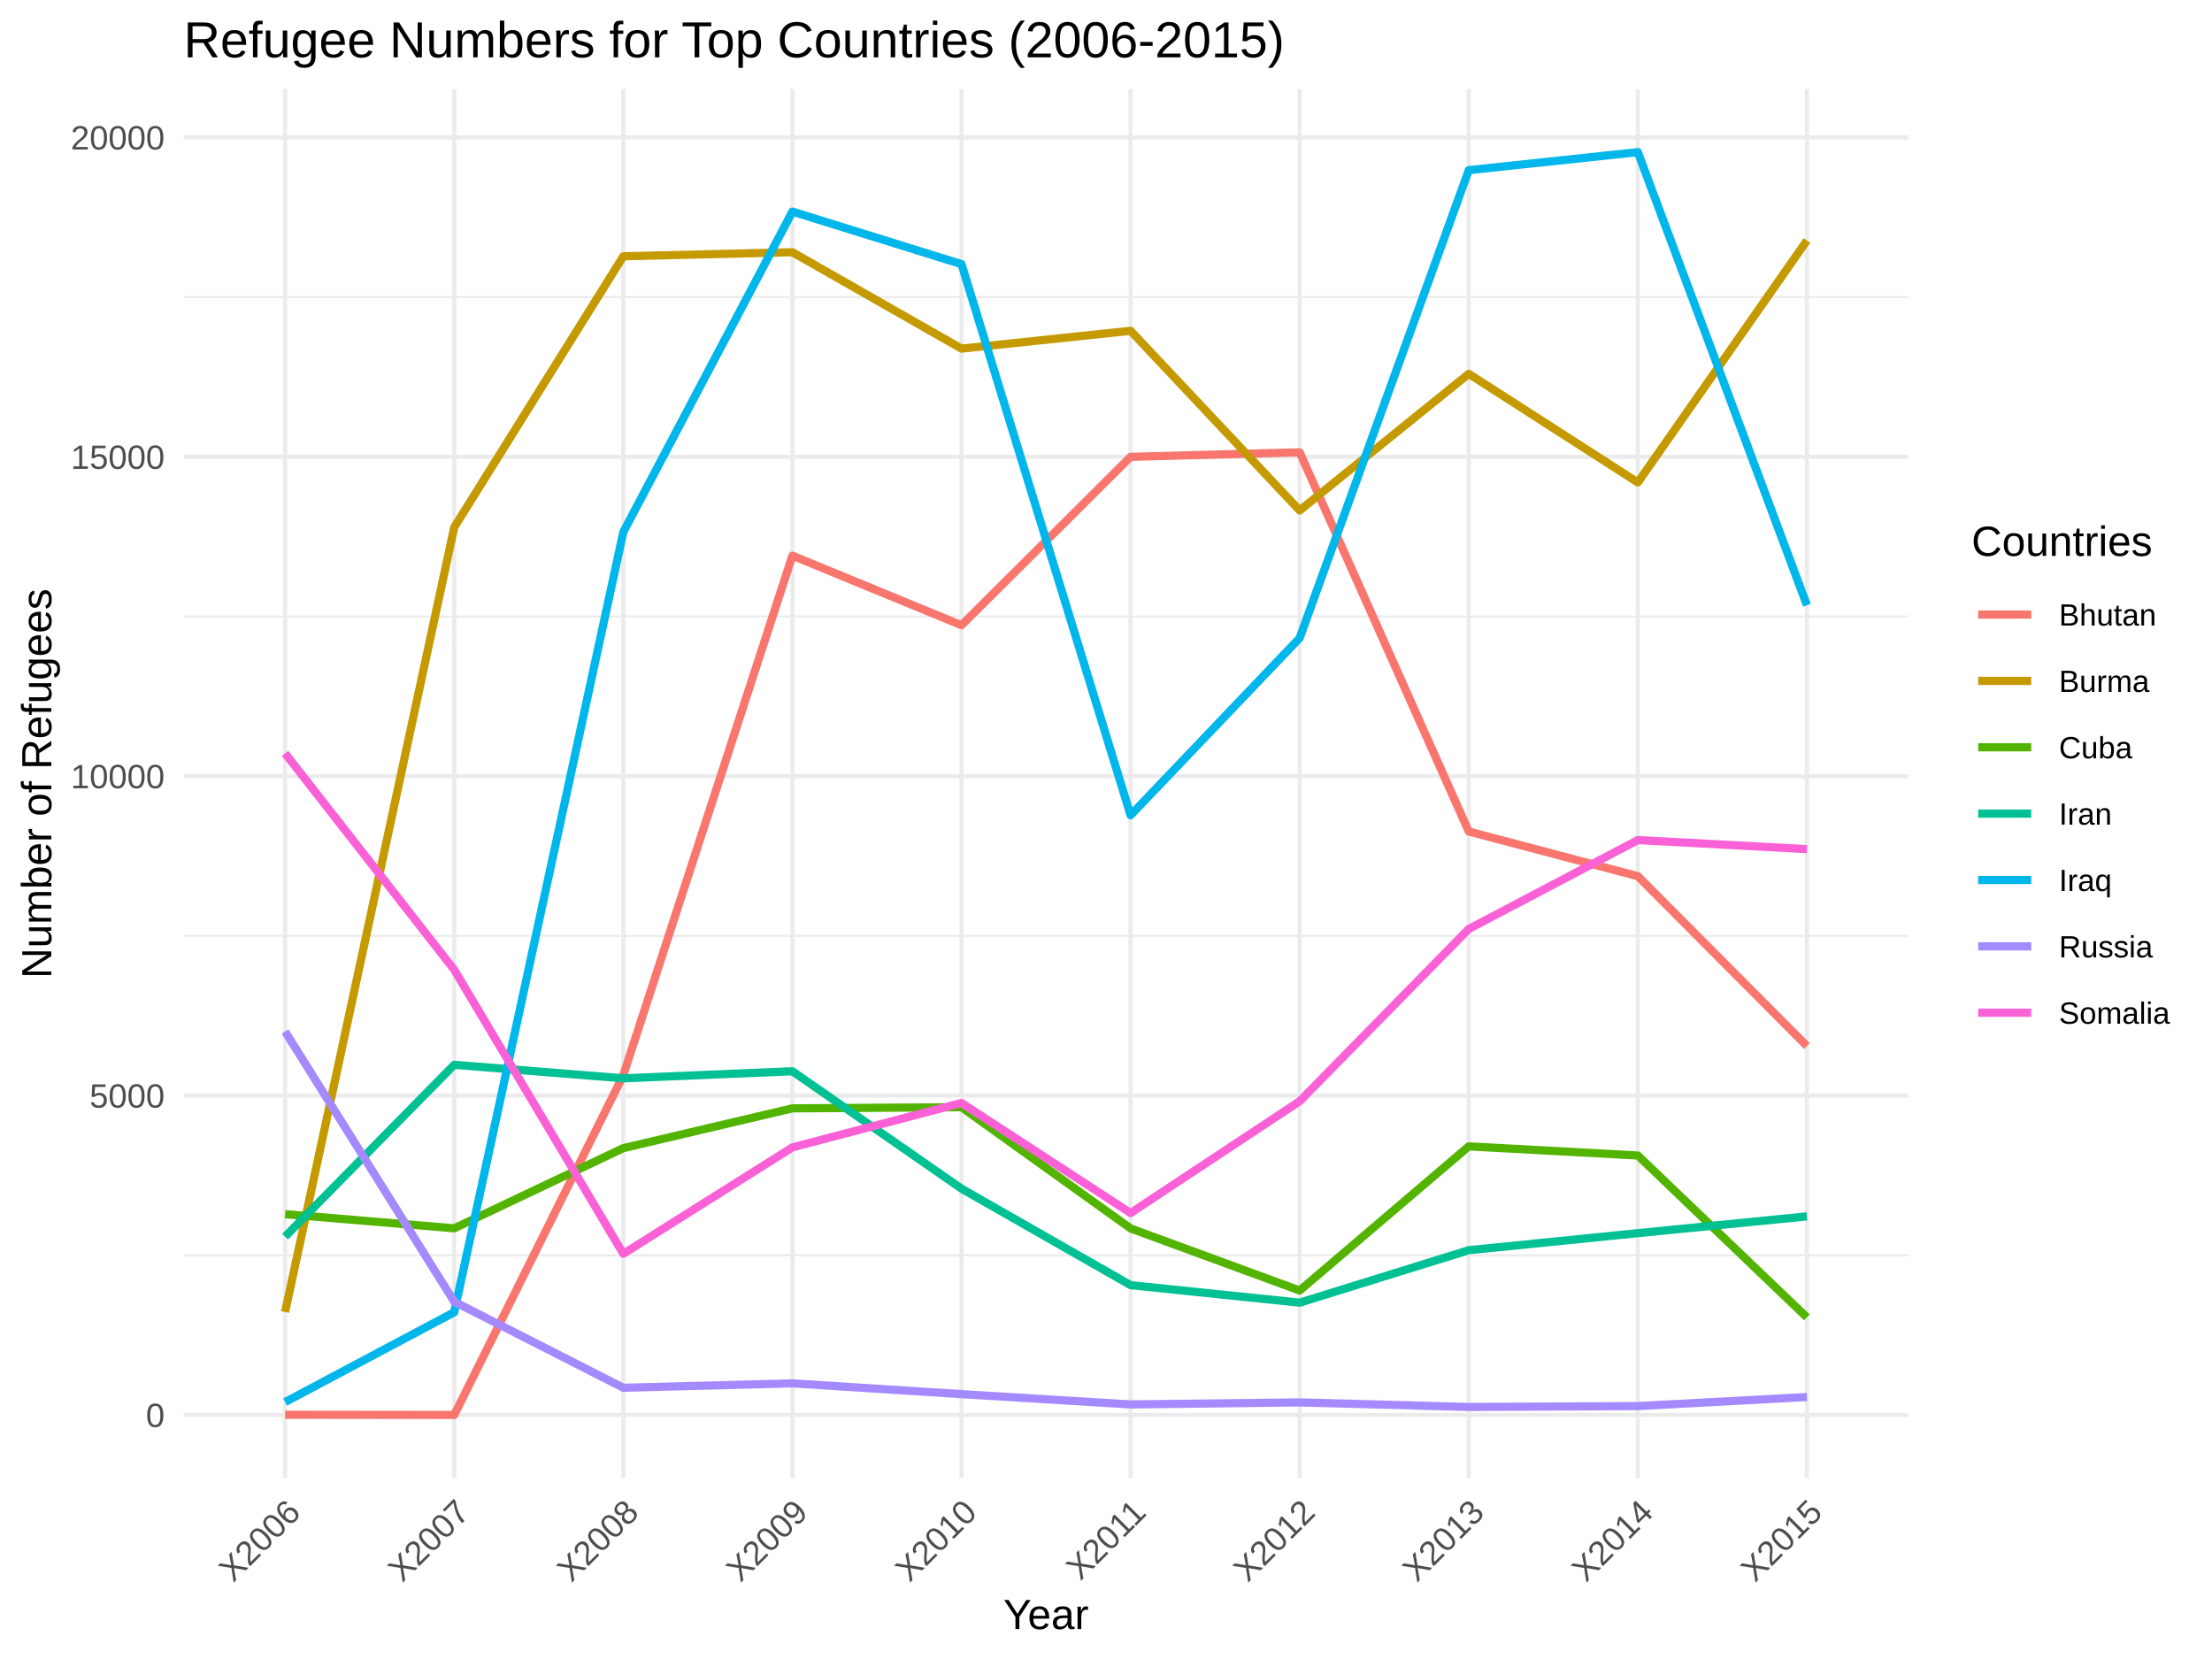
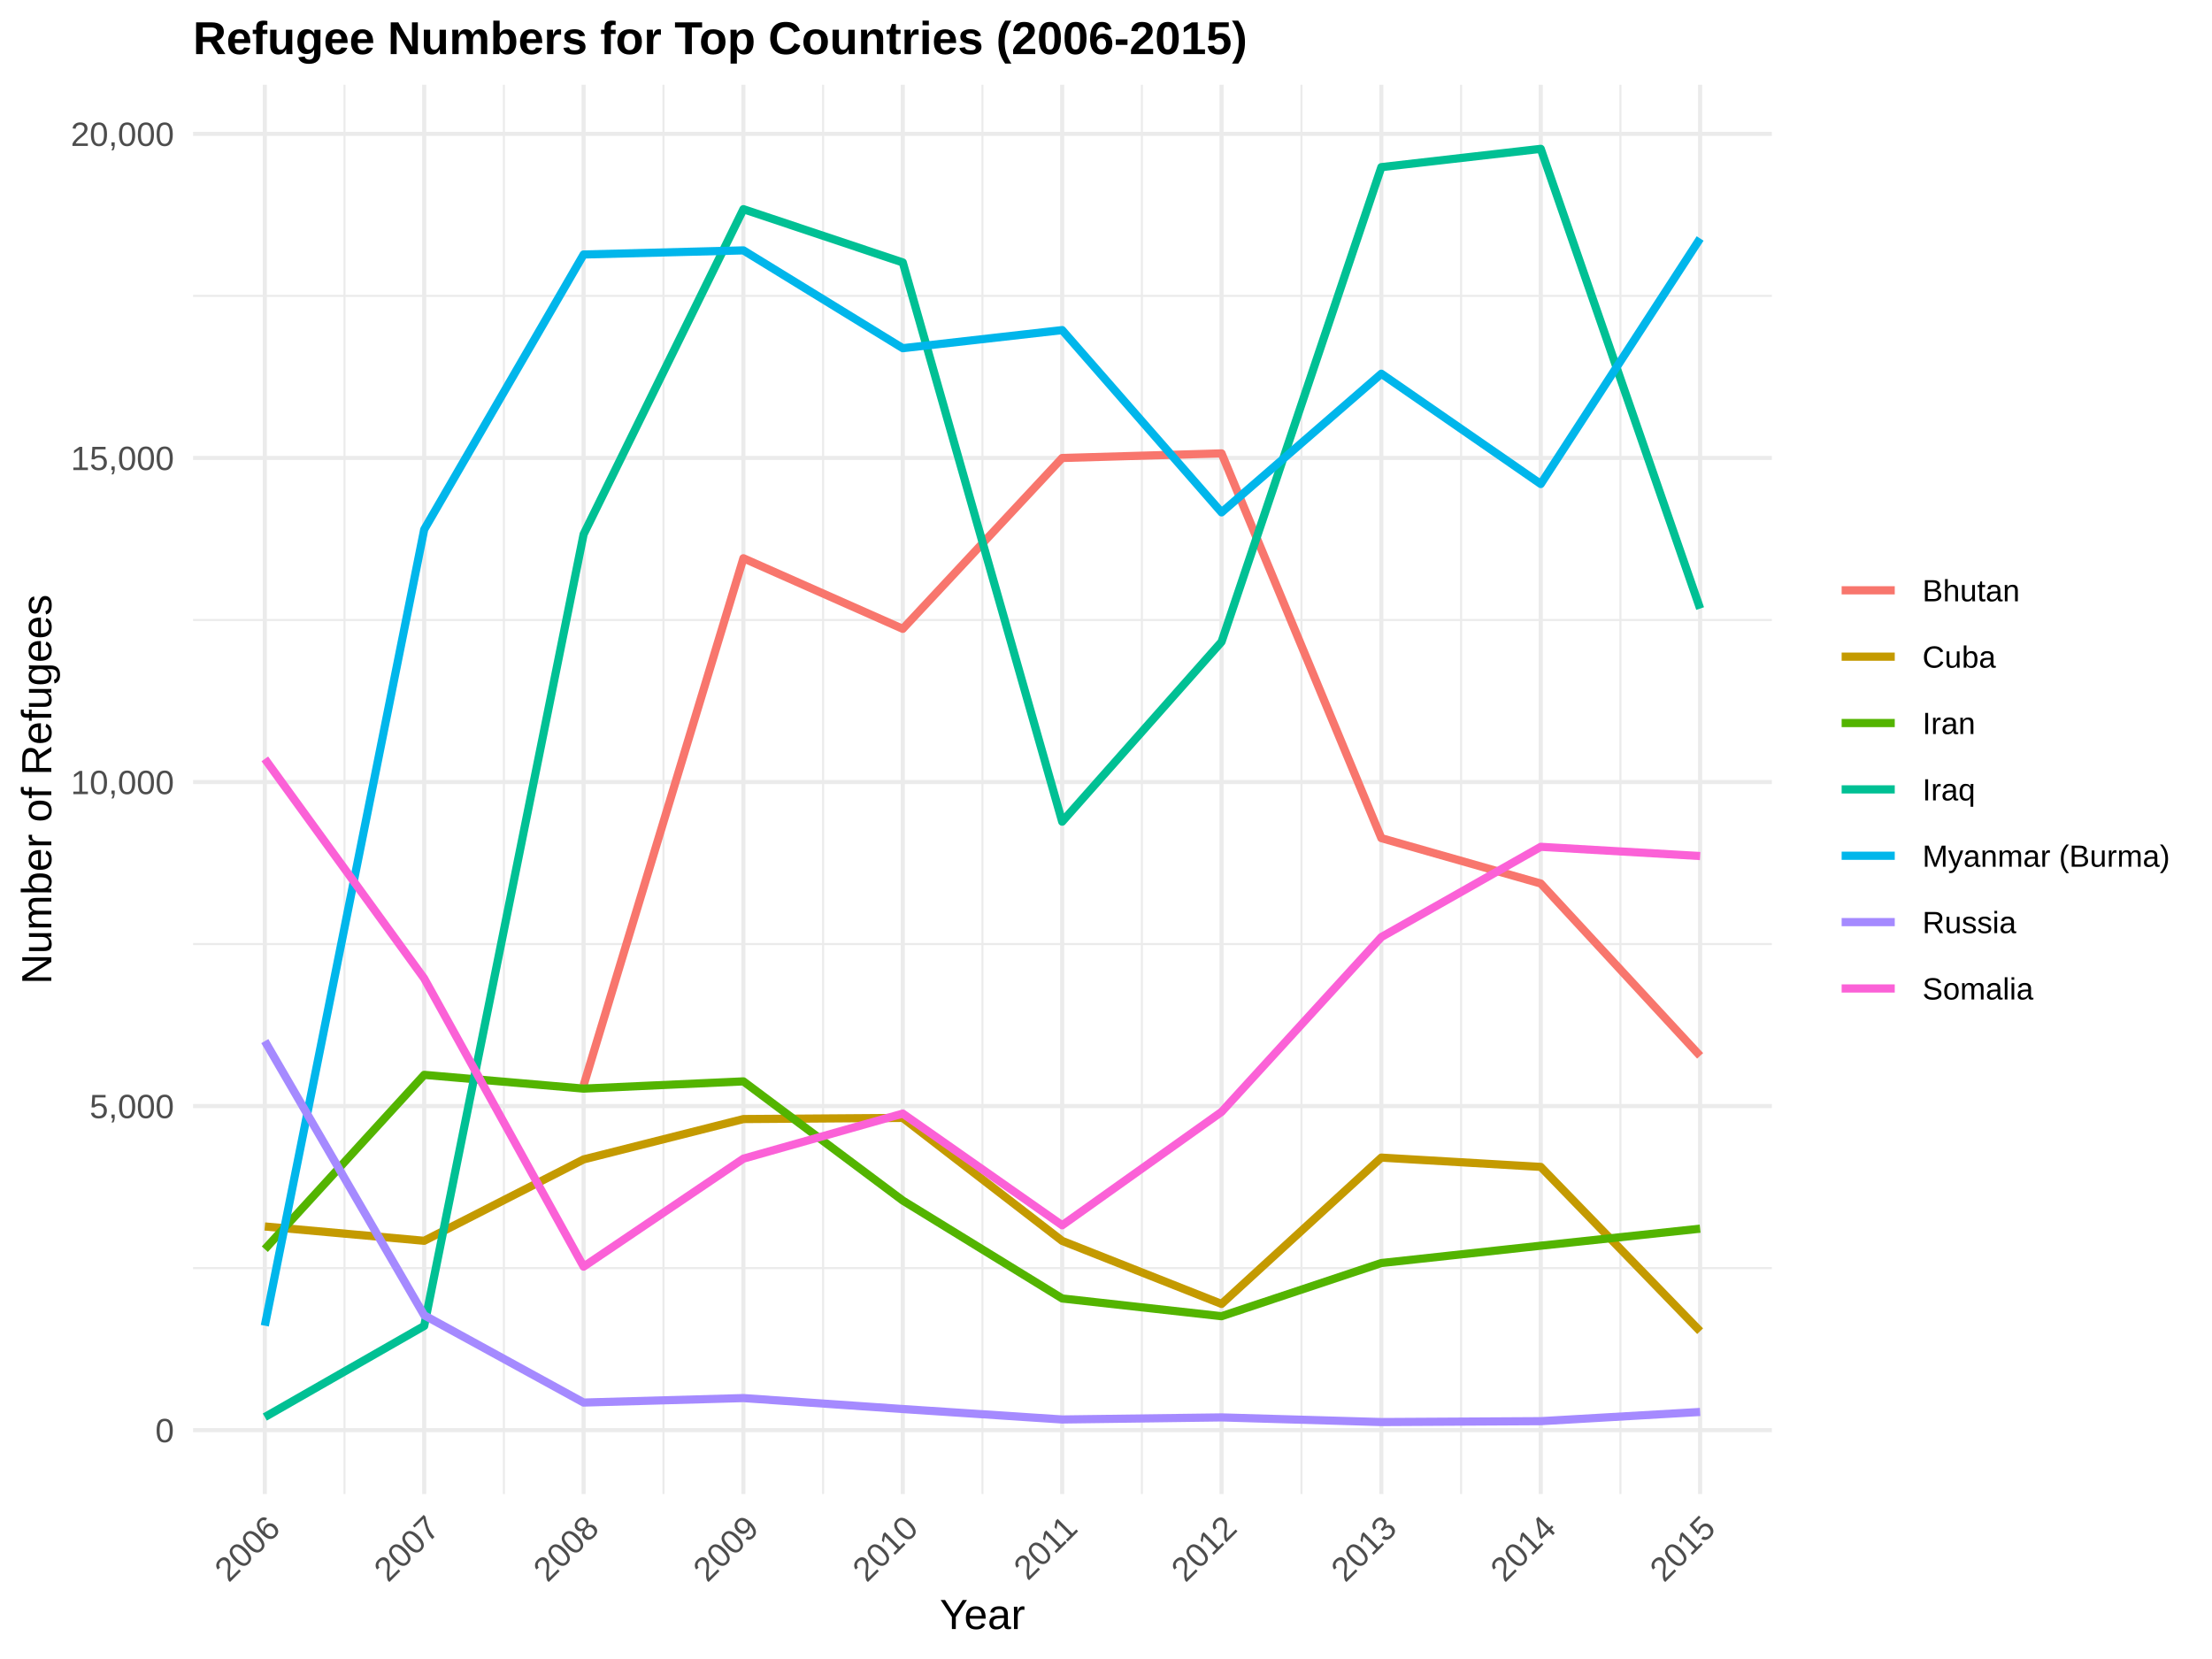
<svg xmlns="http://www.w3.org/2000/svg" class="svglite" width="576.00pt" height="432.00pt" viewBox="0 0 576.00 432.00">
  <defs>
    <style type="text/css">
    .svglite line, .svglite polyline, .svglite polygon, .svglite path, .svglite rect, .svglite circle {
      fill: none;
      stroke: #000000;
      stroke-linecap: round;
      stroke-linejoin: round;
      stroke-miterlimit: 10.00;
    }
    .svglite text {
      white-space: pre;
    }
  </style>
  </defs>
  <rect width="100%" height="100%" style="stroke: none; fill: none;" />
  <defs>
    <clipPath id="cpMC4wMHw1NzYuMDB8MC4wMHw0MzIuMDA=">
      <rect x="0.00" y="0.00" width="576.00" height="432.00" />
    </clipPath>
  </defs>
  <g clip-path="url(#cpMC4wMHw1NzYuMDB8MC4wMHw0MzIuMDA=)">
</g>
  <defs>
-     <clipPath id="cpNDcuODN8NDk2Ljk0fDIzLjE4fDM4NC44OQ==">
-       <rect x="47.83" y="23.18" width="449.12" height="361.72" />
+     <clipPath id="cpNTAuMjd8NDYxLjQwfDIyLjA4fDM4OS4wNA==">
+       <rect x="50.27" y="22.08" width="411.12" height="366.97" />
    </clipPath>
  </defs>
-   <g clip-path="url(#cpNDcuODN8NDk2Ljk0fDIzLjE4fDM4NC44OQ==)">
-     <polyline points="47.83,326.87 496.94,326.87 " style="stroke-width: 0.53; stroke: #EBEBEB; stroke-linecap: butt;" />
-     <polyline points="47.83,243.70 496.94,243.70 " style="stroke-width: 0.53; stroke: #EBEBEB; stroke-linecap: butt;" />
-     <polyline points="47.83,160.53 496.94,160.53 " style="stroke-width: 0.53; stroke: #EBEBEB; stroke-linecap: butt;" />
-     <polyline points="47.83,77.36 496.94,77.36 " style="stroke-width: 0.53; stroke: #EBEBEB; stroke-linecap: butt;" />
-     <polyline points="47.83,368.45 496.94,368.45 " style="stroke-width: 1.07; stroke: #EBEBEB; stroke-linecap: butt;" />
-     <polyline points="47.83,285.28 496.94,285.28 " style="stroke-width: 1.07; stroke: #EBEBEB; stroke-linecap: butt;" />
-     <polyline points="47.83,202.11 496.94,202.11 " style="stroke-width: 1.07; stroke: #EBEBEB; stroke-linecap: butt;" />
-     <polyline points="47.83,118.95 496.94,118.95 " style="stroke-width: 1.07; stroke: #EBEBEB; stroke-linecap: butt;" />
-     <polyline points="47.83,35.78 496.94,35.78 " style="stroke-width: 1.07; stroke: #EBEBEB; stroke-linecap: butt;" />
-     <polyline points="74.24,384.89 74.24,23.18 " style="stroke-width: 1.07; stroke: #EBEBEB; stroke-linecap: butt;" />
-     <polyline points="118.28,384.89 118.28,23.18 " style="stroke-width: 1.07; stroke: #EBEBEB; stroke-linecap: butt;" />
-     <polyline points="162.31,384.89 162.31,23.18 " style="stroke-width: 1.07; stroke: #EBEBEB; stroke-linecap: butt;" />
-     <polyline points="206.34,384.89 206.34,23.18 " style="stroke-width: 1.07; stroke: #EBEBEB; stroke-linecap: butt;" />
-     <polyline points="250.37,384.89 250.37,23.18 " style="stroke-width: 1.07; stroke: #EBEBEB; stroke-linecap: butt;" />
-     <polyline points="294.40,384.89 294.40,23.18 " style="stroke-width: 1.07; stroke: #EBEBEB; stroke-linecap: butt;" />
-     <polyline points="338.43,384.89 338.43,23.18 " style="stroke-width: 1.07; stroke: #EBEBEB; stroke-linecap: butt;" />
-     <polyline points="382.46,384.89 382.46,23.18 " style="stroke-width: 1.07; stroke: #EBEBEB; stroke-linecap: butt;" />
-     <polyline points="426.49,384.89 426.49,23.18 " style="stroke-width: 1.07; stroke: #EBEBEB; stroke-linecap: butt;" />
-     <polyline points="470.52,384.89 470.52,23.18 " style="stroke-width: 1.07; stroke: #EBEBEB; stroke-linecap: butt;" />
-     <polyline points="74.24,368.40 118.28,368.45 162.31,279.96 206.34,144.69 250.37,162.81 294.40,118.96 338.43,117.78 382.46,216.52 426.49,228.16 470.52,272.39 " style="stroke-width: 2.13; stroke: #F8766D; stroke-linecap: butt;" />
-     <polyline points="74.24,341.64 118.28,137.31 162.31,66.73 206.34,65.68 250.37,90.78 294.40,86.14 338.43,132.92 382.46,97.34 426.49,125.63 470.52,62.62 " style="stroke-width: 2.13; stroke: #C49A00; stroke-linecap: butt;" />
-     <polyline points="74.24,316.17 118.28,319.85 162.31,298.97 206.34,288.61 250.37,288.31 294.40,319.88 338.43,336.05 382.46,298.51 426.49,300.89 470.52,343.05 " style="stroke-width: 2.13; stroke: #53B400; stroke-linecap: butt;" />
-     <polyline points="74.24,322.01 118.28,277.27 162.31,280.79 206.34,278.95 250.37,309.52 294.40,334.65 338.43,339.21 382.46,325.55 426.49,321.11 470.52,316.74 " style="stroke-width: 2.13; stroke: #00C094; stroke-linecap: butt;" />
-     <polyline points="74.24,365.09 118.28,341.70 162.31,138.54 206.34,55.10 250.37,68.78 294.40,212.29 338.43,166.14 382.46,44.31 426.49,39.62 470.52,157.60 " style="stroke-width: 2.13; stroke: #00B6EB; stroke-linecap: butt;" />
-     <polyline points="74.24,268.60 118.28,338.96 162.31,361.37 206.34,360.22 250.37,363.03 294.40,365.71 338.43,365.18 382.46,366.37 426.49,366.14 470.52,363.78 " style="stroke-width: 2.13; stroke: #A58AFF; stroke-linecap: butt;" />
-     <polyline points="74.24,196.18 118.28,252.53 162.31,326.48 206.34,298.77 250.37,287.21 294.40,315.87 338.43,286.76 382.46,241.90 426.49,218.75 470.52,221.11 " style="stroke-width: 2.13; stroke: #FB61D7; stroke-linecap: butt;" />
+   <g clip-path="url(#cpNTAuMjd8NDYxLjQwfDIyLjA4fDM4OS4wNA==)">
+     <polyline points="50.27,330.22 461.40,330.22 " style="stroke-width: 0.53; stroke: #EBEBEB; stroke-linecap: butt;" />
+     <polyline points="50.27,245.83 461.40,245.83 " style="stroke-width: 0.53; stroke: #EBEBEB; stroke-linecap: butt;" />
+     <polyline points="50.27,161.44 461.40,161.44 " style="stroke-width: 0.53; stroke: #EBEBEB; stroke-linecap: butt;" />
+     <polyline points="50.27,77.05 461.40,77.05 " style="stroke-width: 0.53; stroke: #EBEBEB; stroke-linecap: butt;" />
+     <polyline points="89.71,389.04 89.71,22.08 " style="stroke-width: 0.53; stroke: #EBEBEB; stroke-linecap: butt;" />
+     <polyline points="131.21,389.04 131.21,22.08 " style="stroke-width: 0.53; stroke: #EBEBEB; stroke-linecap: butt;" />
+     <polyline points="172.77,389.04 172.77,22.08 " style="stroke-width: 0.53; stroke: #EBEBEB; stroke-linecap: butt;" />
+     <polyline points="214.33,389.04 214.33,22.08 " style="stroke-width: 0.53; stroke: #EBEBEB; stroke-linecap: butt;" />
+     <polyline points="255.83,389.04 255.83,22.08 " style="stroke-width: 0.53; stroke: #EBEBEB; stroke-linecap: butt;" />
+     <polyline points="297.34,389.04 297.34,22.08 " style="stroke-width: 0.53; stroke: #EBEBEB; stroke-linecap: butt;" />
+     <polyline points="338.90,389.04 338.90,22.08 " style="stroke-width: 0.53; stroke: #EBEBEB; stroke-linecap: butt;" />
+     <polyline points="380.46,389.04 380.46,22.08 " style="stroke-width: 0.53; stroke: #EBEBEB; stroke-linecap: butt;" />
+     <polyline points="421.96,389.04 421.96,22.08 " style="stroke-width: 0.53; stroke: #EBEBEB; stroke-linecap: butt;" />
+     <polyline points="50.27,372.41 461.40,372.41 " style="stroke-width: 1.07; stroke: #EBEBEB; stroke-linecap: butt;" />
+     <polyline points="50.27,288.02 461.40,288.02 " style="stroke-width: 1.07; stroke: #EBEBEB; stroke-linecap: butt;" />
+     <polyline points="50.27,203.64 461.40,203.64 " style="stroke-width: 1.07; stroke: #EBEBEB; stroke-linecap: butt;" />
+     <polyline points="50.27,119.25 461.40,119.25 " style="stroke-width: 1.07; stroke: #EBEBEB; stroke-linecap: butt;" />
+     <polyline points="50.27,34.86 461.40,34.86 " style="stroke-width: 1.07; stroke: #EBEBEB; stroke-linecap: butt;" />
+     <polyline points="68.96,389.04 68.96,22.08 " style="stroke-width: 1.07; stroke: #EBEBEB; stroke-linecap: butt;" />
+     <polyline points="110.46,389.04 110.46,22.08 " style="stroke-width: 1.07; stroke: #EBEBEB; stroke-linecap: butt;" />
+     <polyline points="151.97,389.04 151.97,22.08 " style="stroke-width: 1.07; stroke: #EBEBEB; stroke-linecap: butt;" />
+     <polyline points="193.58,389.04 193.58,22.08 " style="stroke-width: 1.07; stroke: #EBEBEB; stroke-linecap: butt;" />
+     <polyline points="235.08,389.04 235.08,22.08 " style="stroke-width: 1.07; stroke: #EBEBEB; stroke-linecap: butt;" />
+     <polyline points="276.59,389.04 276.59,22.08 " style="stroke-width: 1.07; stroke: #EBEBEB; stroke-linecap: butt;" />
+     <polyline points="318.09,389.04 318.09,22.08 " style="stroke-width: 1.07; stroke: #EBEBEB; stroke-linecap: butt;" />
+     <polyline points="359.70,389.04 359.70,22.08 " style="stroke-width: 1.07; stroke: #EBEBEB; stroke-linecap: butt;" />
+     <polyline points="401.21,389.04 401.21,22.08 " style="stroke-width: 1.07; stroke: #EBEBEB; stroke-linecap: butt;" />
+     <polyline points="442.71,389.04 442.71,22.08 " style="stroke-width: 1.07; stroke: #EBEBEB; stroke-linecap: butt;" />
+     <polyline points="151.97,282.62 193.58,145.37 235.08,163.75 276.59,119.26 318.09,118.06 359.70,218.25 401.21,230.07 442.71,274.94 " style="stroke-width: 2.13; stroke: #F8766D; stroke-linecap: butt;" />
+     <polyline points="68.96,319.37 110.46,323.10 151.97,301.91 193.58,291.40 235.08,291.10 276.59,323.13 318.09,339.54 359.70,301.44 401.21,303.86 442.71,346.64 " style="stroke-width: 2.13; stroke: #C49A00; stroke-linecap: butt;" />
+     <polyline points="68.96,325.29 110.46,279.89 151.97,283.47 193.58,281.59 235.08,312.62 276.59,338.12 318.09,342.74 359.70,328.89 401.21,324.38 442.71,319.94 " style="stroke-width: 2.13; stroke: #53B400; stroke-linecap: butt;" />
+     <polyline points="68.96,369.00 110.46,345.27 151.97,139.13 193.58,54.47 235.08,68.34 276.59,213.96 318.09,167.13 359.70,43.52 401.21,38.76 442.71,158.47 " style="stroke-width: 2.13; stroke: #00C094; stroke-linecap: butt;" />
+     <polyline points="68.96,345.21 110.46,137.88 151.97,66.27 193.58,65.20 235.08,90.67 276.59,85.96 318.09,133.42 359.70,97.32 401.21,126.03 442.71,62.10 " style="stroke-width: 2.13; stroke: #00B6EB; stroke-linecap: butt;" />
+     <polyline points="68.96,271.10 110.46,342.49 151.97,365.22 193.58,364.06 235.08,366.91 276.59,369.63 318.09,369.09 359.70,370.30 401.21,370.07 442.71,367.67 " style="stroke-width: 2.13; stroke: #A58AFF; stroke-linecap: butt;" />
+     <polyline points="68.96,197.61 110.46,254.79 151.97,329.83 193.58,301.71 235.08,289.98 276.59,319.06 318.09,289.53 359.70,244.01 401.21,220.51 442.71,222.91 " style="stroke-width: 2.13; stroke: #FB61D7; stroke-linecap: butt;" />
  </g>
  <g clip-path="url(#cpMC4wMHw1NzYuMDB8MC4wMHw0MzIuMDA=)">
-     <text x="42.89" y="371.60" text-anchor="end" style="font-size: 8.80px;fill: #4D4D4D; font-family: &quot;Arial&quot;;" textLength="4.90px" lengthAdjust="spacingAndGlyphs">0</text>
-     <text x="42.89" y="288.43" text-anchor="end" style="font-size: 8.80px;fill: #4D4D4D; font-family: &quot;Arial&quot;;" textLength="19.58px" lengthAdjust="spacingAndGlyphs">5000</text>
-     <text x="42.89" y="205.26" text-anchor="end" style="font-size: 8.80px;fill: #4D4D4D; font-family: &quot;Arial&quot;;" textLength="24.48px" lengthAdjust="spacingAndGlyphs">10000</text>
-     <text x="42.89" y="122.10" text-anchor="end" style="font-size: 8.80px;fill: #4D4D4D; font-family: &quot;Arial&quot;;" textLength="24.48px" lengthAdjust="spacingAndGlyphs">15000</text>
-     <text x="42.89" y="38.93" text-anchor="end" style="font-size: 8.80px;fill: #4D4D4D; font-family: &quot;Arial&quot;;" textLength="24.48px" lengthAdjust="spacingAndGlyphs">20000</text>
-     <text transform="translate(78.70,394.28) rotate(-45)" text-anchor="end" style="font-size: 8.80px;fill: #4D4D4D; font-family: &quot;Arial&quot;;" textLength="25.45px" lengthAdjust="spacingAndGlyphs">X2006</text>
-     <text transform="translate(122.73,394.28) rotate(-45)" text-anchor="end" style="font-size: 8.80px;fill: #4D4D4D; font-family: &quot;Arial&quot;;" textLength="25.45px" lengthAdjust="spacingAndGlyphs">X2007</text>
-     <text transform="translate(166.76,394.28) rotate(-45)" text-anchor="end" style="font-size: 8.80px;fill: #4D4D4D; font-family: &quot;Arial&quot;;" textLength="25.45px" lengthAdjust="spacingAndGlyphs">X2008</text>
-     <text transform="translate(210.79,394.28) rotate(-45)" text-anchor="end" style="font-size: 8.80px;fill: #4D4D4D; font-family: &quot;Arial&quot;;" textLength="25.45px" lengthAdjust="spacingAndGlyphs">X2009</text>
-     <text transform="translate(254.82,394.28) rotate(-45)" text-anchor="end" style="font-size: 8.80px;fill: #4D4D4D; font-family: &quot;Arial&quot;;" textLength="25.45px" lengthAdjust="spacingAndGlyphs">X2010</text>
-     <text transform="translate(298.85,394.28) rotate(-45)" text-anchor="end" style="font-size: 8.80px;fill: #4D4D4D; font-family: &quot;Arial&quot;;" textLength="24.80px" lengthAdjust="spacingAndGlyphs">X2011</text>
-     <text transform="translate(342.89,394.28) rotate(-45)" text-anchor="end" style="font-size: 8.80px;fill: #4D4D4D; font-family: &quot;Arial&quot;;" textLength="25.45px" lengthAdjust="spacingAndGlyphs">X2012</text>
-     <text transform="translate(386.92,394.28) rotate(-45)" text-anchor="end" style="font-size: 8.80px;fill: #4D4D4D; font-family: &quot;Arial&quot;;" textLength="25.45px" lengthAdjust="spacingAndGlyphs">X2013</text>
-     <text transform="translate(430.95,394.28) rotate(-45)" text-anchor="end" style="font-size: 8.80px;fill: #4D4D4D; font-family: &quot;Arial&quot;;" textLength="25.45px" lengthAdjust="spacingAndGlyphs">X2014</text>
-     <text transform="translate(474.98,394.28) rotate(-45)" text-anchor="end" style="font-size: 8.80px;fill: #4D4D4D; font-family: &quot;Arial&quot;;" textLength="25.45px" lengthAdjust="spacingAndGlyphs">X2015</text>
-     <text x="272.38" y="424.20" text-anchor="middle" style="font-size: 11.00px; font-family: &quot;Arial&quot;;" textLength="22.23px" lengthAdjust="spacingAndGlyphs">Year</text>
-     <text transform="translate(13.36,204.04) rotate(-90)" text-anchor="middle" style="font-size: 11.00px; font-family: &quot;Arial&quot;;" textLength="101.53px" lengthAdjust="spacingAndGlyphs">Number of Refugees</text>
-     <text x="513.38" y="144.75" style="font-size: 11.00px; font-family: &quot;Arial&quot;;" textLength="47.09px" lengthAdjust="spacingAndGlyphs">Countries</text>
-     <line x1="515.11" y1="160.03" x2="528.93" y2="160.03" style="stroke-width: 2.13; stroke: #F8766D; stroke-linecap: butt;" />
-     <line x1="515.11" y1="177.31" x2="528.93" y2="177.31" style="stroke-width: 2.13; stroke: #C49A00; stroke-linecap: butt;" />
-     <line x1="515.11" y1="194.59" x2="528.93" y2="194.59" style="stroke-width: 2.13; stroke: #53B400; stroke-linecap: butt;" />
-     <line x1="515.11" y1="211.87" x2="528.93" y2="211.87" style="stroke-width: 2.13; stroke: #00C094; stroke-linecap: butt;" />
-     <line x1="515.11" y1="229.15" x2="528.93" y2="229.15" style="stroke-width: 2.13; stroke: #00B6EB; stroke-linecap: butt;" />
-     <line x1="515.11" y1="246.43" x2="528.93" y2="246.43" style="stroke-width: 2.13; stroke: #A58AFF; stroke-linecap: butt;" />
-     <line x1="515.11" y1="263.71" x2="528.93" y2="263.71" style="stroke-width: 2.13; stroke: #FB61D7; stroke-linecap: butt;" />
-     <text x="536.14" y="162.90" style="font-size: 8.00px; font-family: &quot;Arial&quot;;" textLength="25.36px" lengthAdjust="spacingAndGlyphs">Bhutan</text>
-     <text x="536.14" y="180.18" style="font-size: 8.00px; font-family: &quot;Arial&quot;;" textLength="23.56px" lengthAdjust="spacingAndGlyphs">Burma</text>
-     <text x="536.14" y="197.46" style="font-size: 8.00px; font-family: &quot;Arial&quot;;" textLength="19.12px" lengthAdjust="spacingAndGlyphs">Cuba</text>
-     <text x="536.14" y="214.74" style="font-size: 8.00px; font-family: &quot;Arial&quot;;" textLength="13.79px" lengthAdjust="spacingAndGlyphs">Iran</text>
-     <text x="536.14" y="232.02" style="font-size: 8.00px; font-family: &quot;Arial&quot;;" textLength="13.79px" lengthAdjust="spacingAndGlyphs">Iraq</text>
-     <text x="536.14" y="249.30" style="font-size: 8.00px; font-family: &quot;Arial&quot;;" textLength="24.46px" lengthAdjust="spacingAndGlyphs">Russia</text>
-     <text x="536.14" y="266.58" style="font-size: 8.00px; font-family: &quot;Arial&quot;;" textLength="28.90px" lengthAdjust="spacingAndGlyphs">Somalia</text>
-     <text x="47.83" y="14.93" style="font-size: 13.20px; font-family: &quot;Arial&quot;;" textLength="286.46px" lengthAdjust="spacingAndGlyphs">Refugee Numbers for Top Countries (2006-2015)</text>
+     <text x="45.34" y="375.56" text-anchor="end" style="font-size: 8.80px;fill: #4D4D4D; font-family: &quot;Arial&quot;;" textLength="4.90px" lengthAdjust="spacingAndGlyphs">0</text>
+     <text x="45.34" y="291.17" text-anchor="end" style="font-size: 8.80px;fill: #4D4D4D; font-family: &quot;Arial&quot;;" textLength="22.03px" lengthAdjust="spacingAndGlyphs">5,000</text>
+     <text x="45.34" y="206.79" text-anchor="end" style="font-size: 8.80px;fill: #4D4D4D; font-family: &quot;Arial&quot;;" textLength="26.93px" lengthAdjust="spacingAndGlyphs">10,000</text>
+     <text x="45.34" y="122.40" text-anchor="end" style="font-size: 8.80px;fill: #4D4D4D; font-family: &quot;Arial&quot;;" textLength="26.93px" lengthAdjust="spacingAndGlyphs">15,000</text>
+     <text x="45.34" y="38.01" text-anchor="end" style="font-size: 8.80px;fill: #4D4D4D; font-family: &quot;Arial&quot;;" textLength="26.93px" lengthAdjust="spacingAndGlyphs">20,000</text>
+     <text transform="translate(73.42,398.43) rotate(-45)" text-anchor="end" style="font-size: 8.80px;fill: #4D4D4D; font-family: &quot;Arial&quot;;" textLength="19.58px" lengthAdjust="spacingAndGlyphs">2006</text>
+     <text transform="translate(114.92,398.43) rotate(-45)" text-anchor="end" style="font-size: 8.80px;fill: #4D4D4D; font-family: &quot;Arial&quot;;" textLength="19.58px" lengthAdjust="spacingAndGlyphs">2007</text>
+     <text transform="translate(156.42,398.43) rotate(-45)" text-anchor="end" style="font-size: 8.80px;fill: #4D4D4D; font-family: &quot;Arial&quot;;" textLength="19.58px" lengthAdjust="spacingAndGlyphs">2008</text>
+     <text transform="translate(198.04,398.43) rotate(-45)" text-anchor="end" style="font-size: 8.80px;fill: #4D4D4D; font-family: &quot;Arial&quot;;" textLength="19.58px" lengthAdjust="spacingAndGlyphs">2009</text>
+     <text transform="translate(239.54,398.43) rotate(-45)" text-anchor="end" style="font-size: 8.80px;fill: #4D4D4D; font-family: &quot;Arial&quot;;" textLength="19.58px" lengthAdjust="spacingAndGlyphs">2010</text>
+     <text transform="translate(281.04,398.43) rotate(-45)" text-anchor="end" style="font-size: 8.80px;fill: #4D4D4D; font-family: &quot;Arial&quot;;" textLength="18.93px" lengthAdjust="spacingAndGlyphs">2011</text>
+     <text transform="translate(322.54,398.43) rotate(-45)" text-anchor="end" style="font-size: 8.80px;fill: #4D4D4D; font-family: &quot;Arial&quot;;" textLength="19.58px" lengthAdjust="spacingAndGlyphs">2012</text>
+     <text transform="translate(364.16,398.43) rotate(-45)" text-anchor="end" style="font-size: 8.80px;fill: #4D4D4D; font-family: &quot;Arial&quot;;" textLength="19.58px" lengthAdjust="spacingAndGlyphs">2013</text>
+     <text transform="translate(405.66,398.43) rotate(-45)" text-anchor="end" style="font-size: 8.80px;fill: #4D4D4D; font-family: &quot;Arial&quot;;" textLength="19.58px" lengthAdjust="spacingAndGlyphs">2014</text>
+     <text transform="translate(447.16,398.43) rotate(-45)" text-anchor="end" style="font-size: 8.80px;fill: #4D4D4D; font-family: &quot;Arial&quot;;" textLength="19.58px" lengthAdjust="spacingAndGlyphs">2015</text>
+     <text x="255.83" y="424.20" text-anchor="middle" style="font-size: 11.00px; font-family: &quot;Arial&quot;;" textLength="22.23px" lengthAdjust="spacingAndGlyphs">Year</text>
+     <text transform="translate(13.36,205.56) rotate(-90)" text-anchor="middle" style="font-size: 11.00px; font-family: &quot;Arial&quot;;" textLength="101.53px" lengthAdjust="spacingAndGlyphs">Number of Refugees</text>
+     <line x1="479.56" y1="153.72" x2="493.39" y2="153.72" style="stroke-width: 2.13; stroke: #F8766D; stroke-linecap: butt;" />
+     <line x1="479.56" y1="171.00" x2="493.39" y2="171.00" style="stroke-width: 2.13; stroke: #C49A00; stroke-linecap: butt;" />
+     <line x1="479.56" y1="188.28" x2="493.39" y2="188.28" style="stroke-width: 2.13; stroke: #53B400; stroke-linecap: butt;" />
+     <line x1="479.56" y1="205.56" x2="493.39" y2="205.56" style="stroke-width: 2.13; stroke: #00C094; stroke-linecap: butt;" />
+     <line x1="479.56" y1="222.84" x2="493.39" y2="222.84" style="stroke-width: 2.13; stroke: #00B6EB; stroke-linecap: butt;" />
+     <line x1="479.56" y1="240.12" x2="493.39" y2="240.12" style="stroke-width: 2.13; stroke: #A58AFF; stroke-linecap: butt;" />
+     <line x1="479.56" y1="257.40" x2="493.39" y2="257.40" style="stroke-width: 2.13; stroke: #FB61D7; stroke-linecap: butt;" />
+     <text x="500.59" y="156.58" style="font-size: 8.00px; font-family: &quot;Arial&quot;;" textLength="25.36px" lengthAdjust="spacingAndGlyphs">Bhutan</text>
+     <text x="500.59" y="173.86" style="font-size: 8.00px; font-family: &quot;Arial&quot;;" textLength="19.12px" lengthAdjust="spacingAndGlyphs">Cuba</text>
+     <text x="500.59" y="191.14" style="font-size: 8.00px; font-family: &quot;Arial&quot;;" textLength="13.79px" lengthAdjust="spacingAndGlyphs">Iran</text>
+     <text x="500.59" y="208.42" style="font-size: 8.00px; font-family: &quot;Arial&quot;;" textLength="13.79px" lengthAdjust="spacingAndGlyphs">Iraq</text>
+     <text x="500.59" y="225.70" style="font-size: 8.00px; font-family: &quot;Arial&quot;;" textLength="64.45px" lengthAdjust="spacingAndGlyphs">Myanmar (Burma)</text>
+     <text x="500.59" y="242.98" style="font-size: 8.00px; font-family: &quot;Arial&quot;;" textLength="24.46px" lengthAdjust="spacingAndGlyphs">Russia</text>
+     <text x="500.59" y="260.26" style="font-size: 8.00px; font-family: &quot;Arial&quot;;" textLength="28.90px" lengthAdjust="spacingAndGlyphs">Somalia</text>
+     <text x="50.27" y="14.08" style="font-size: 12.00px; font-weight: bold; font-family: &quot;Arial&quot;;" textLength="274.52px" lengthAdjust="spacingAndGlyphs">Refugee Numbers for Top Countries (2006-2015)</text>
  </g>
</svg>
